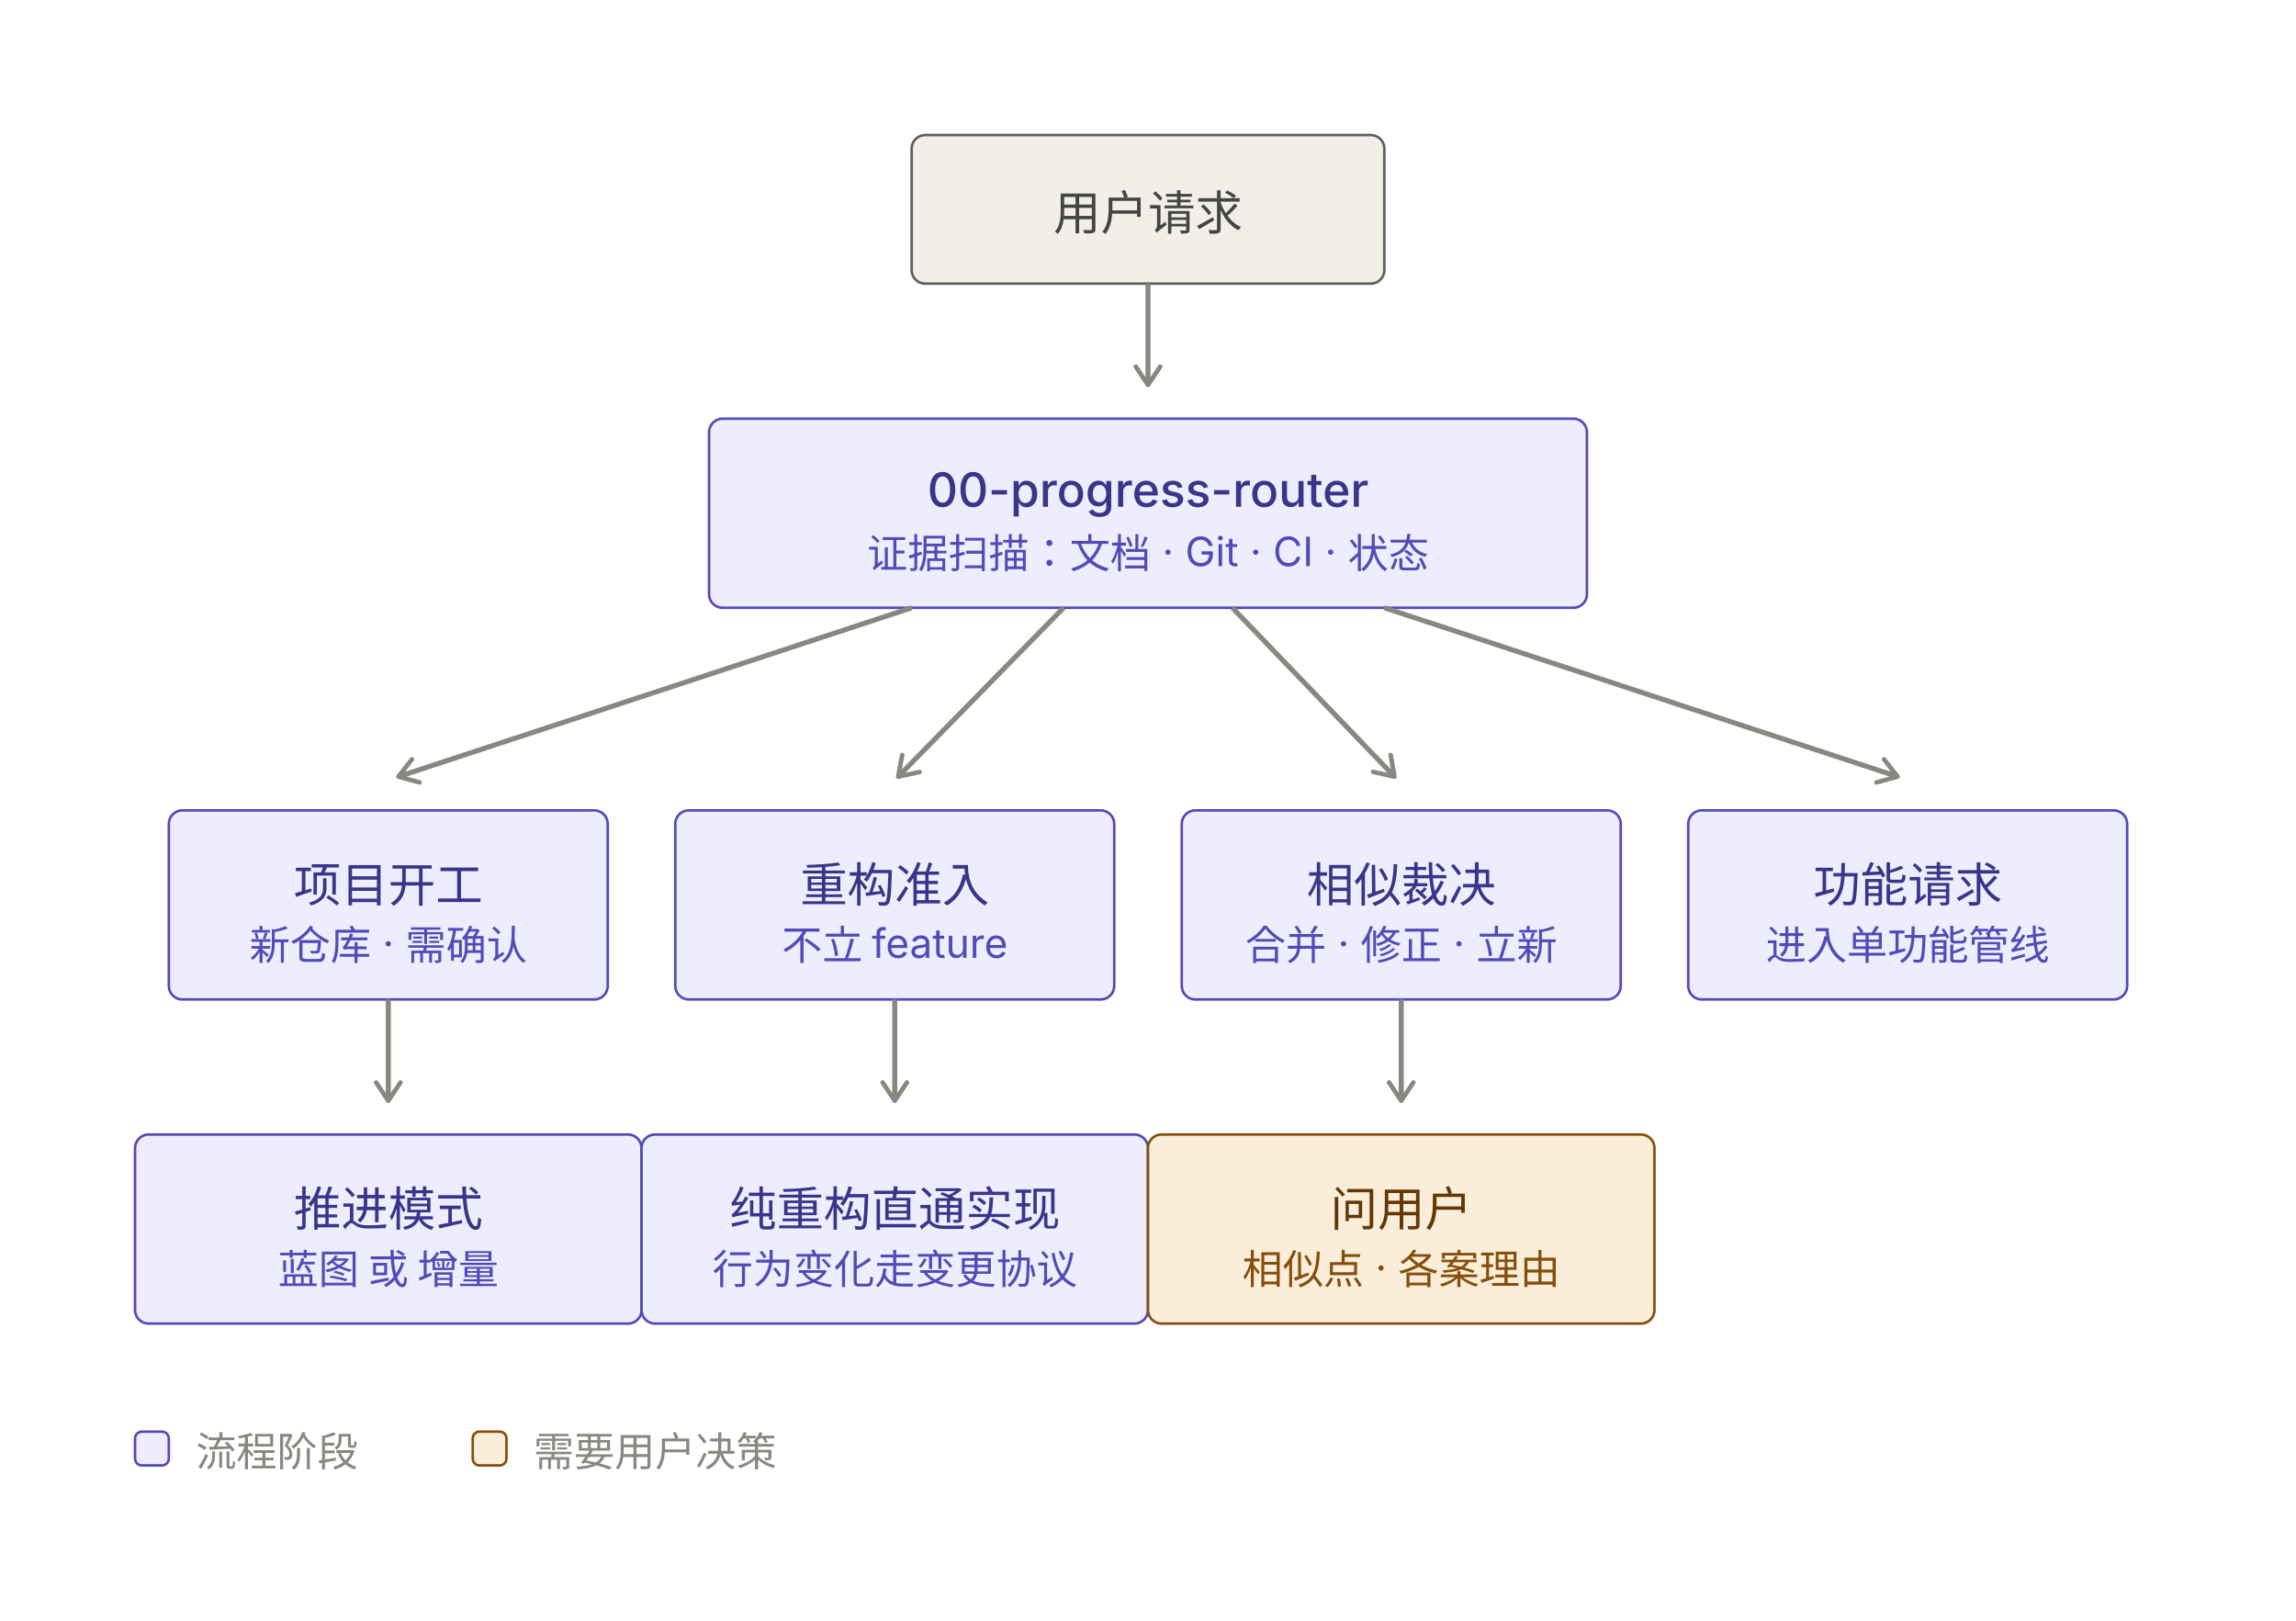
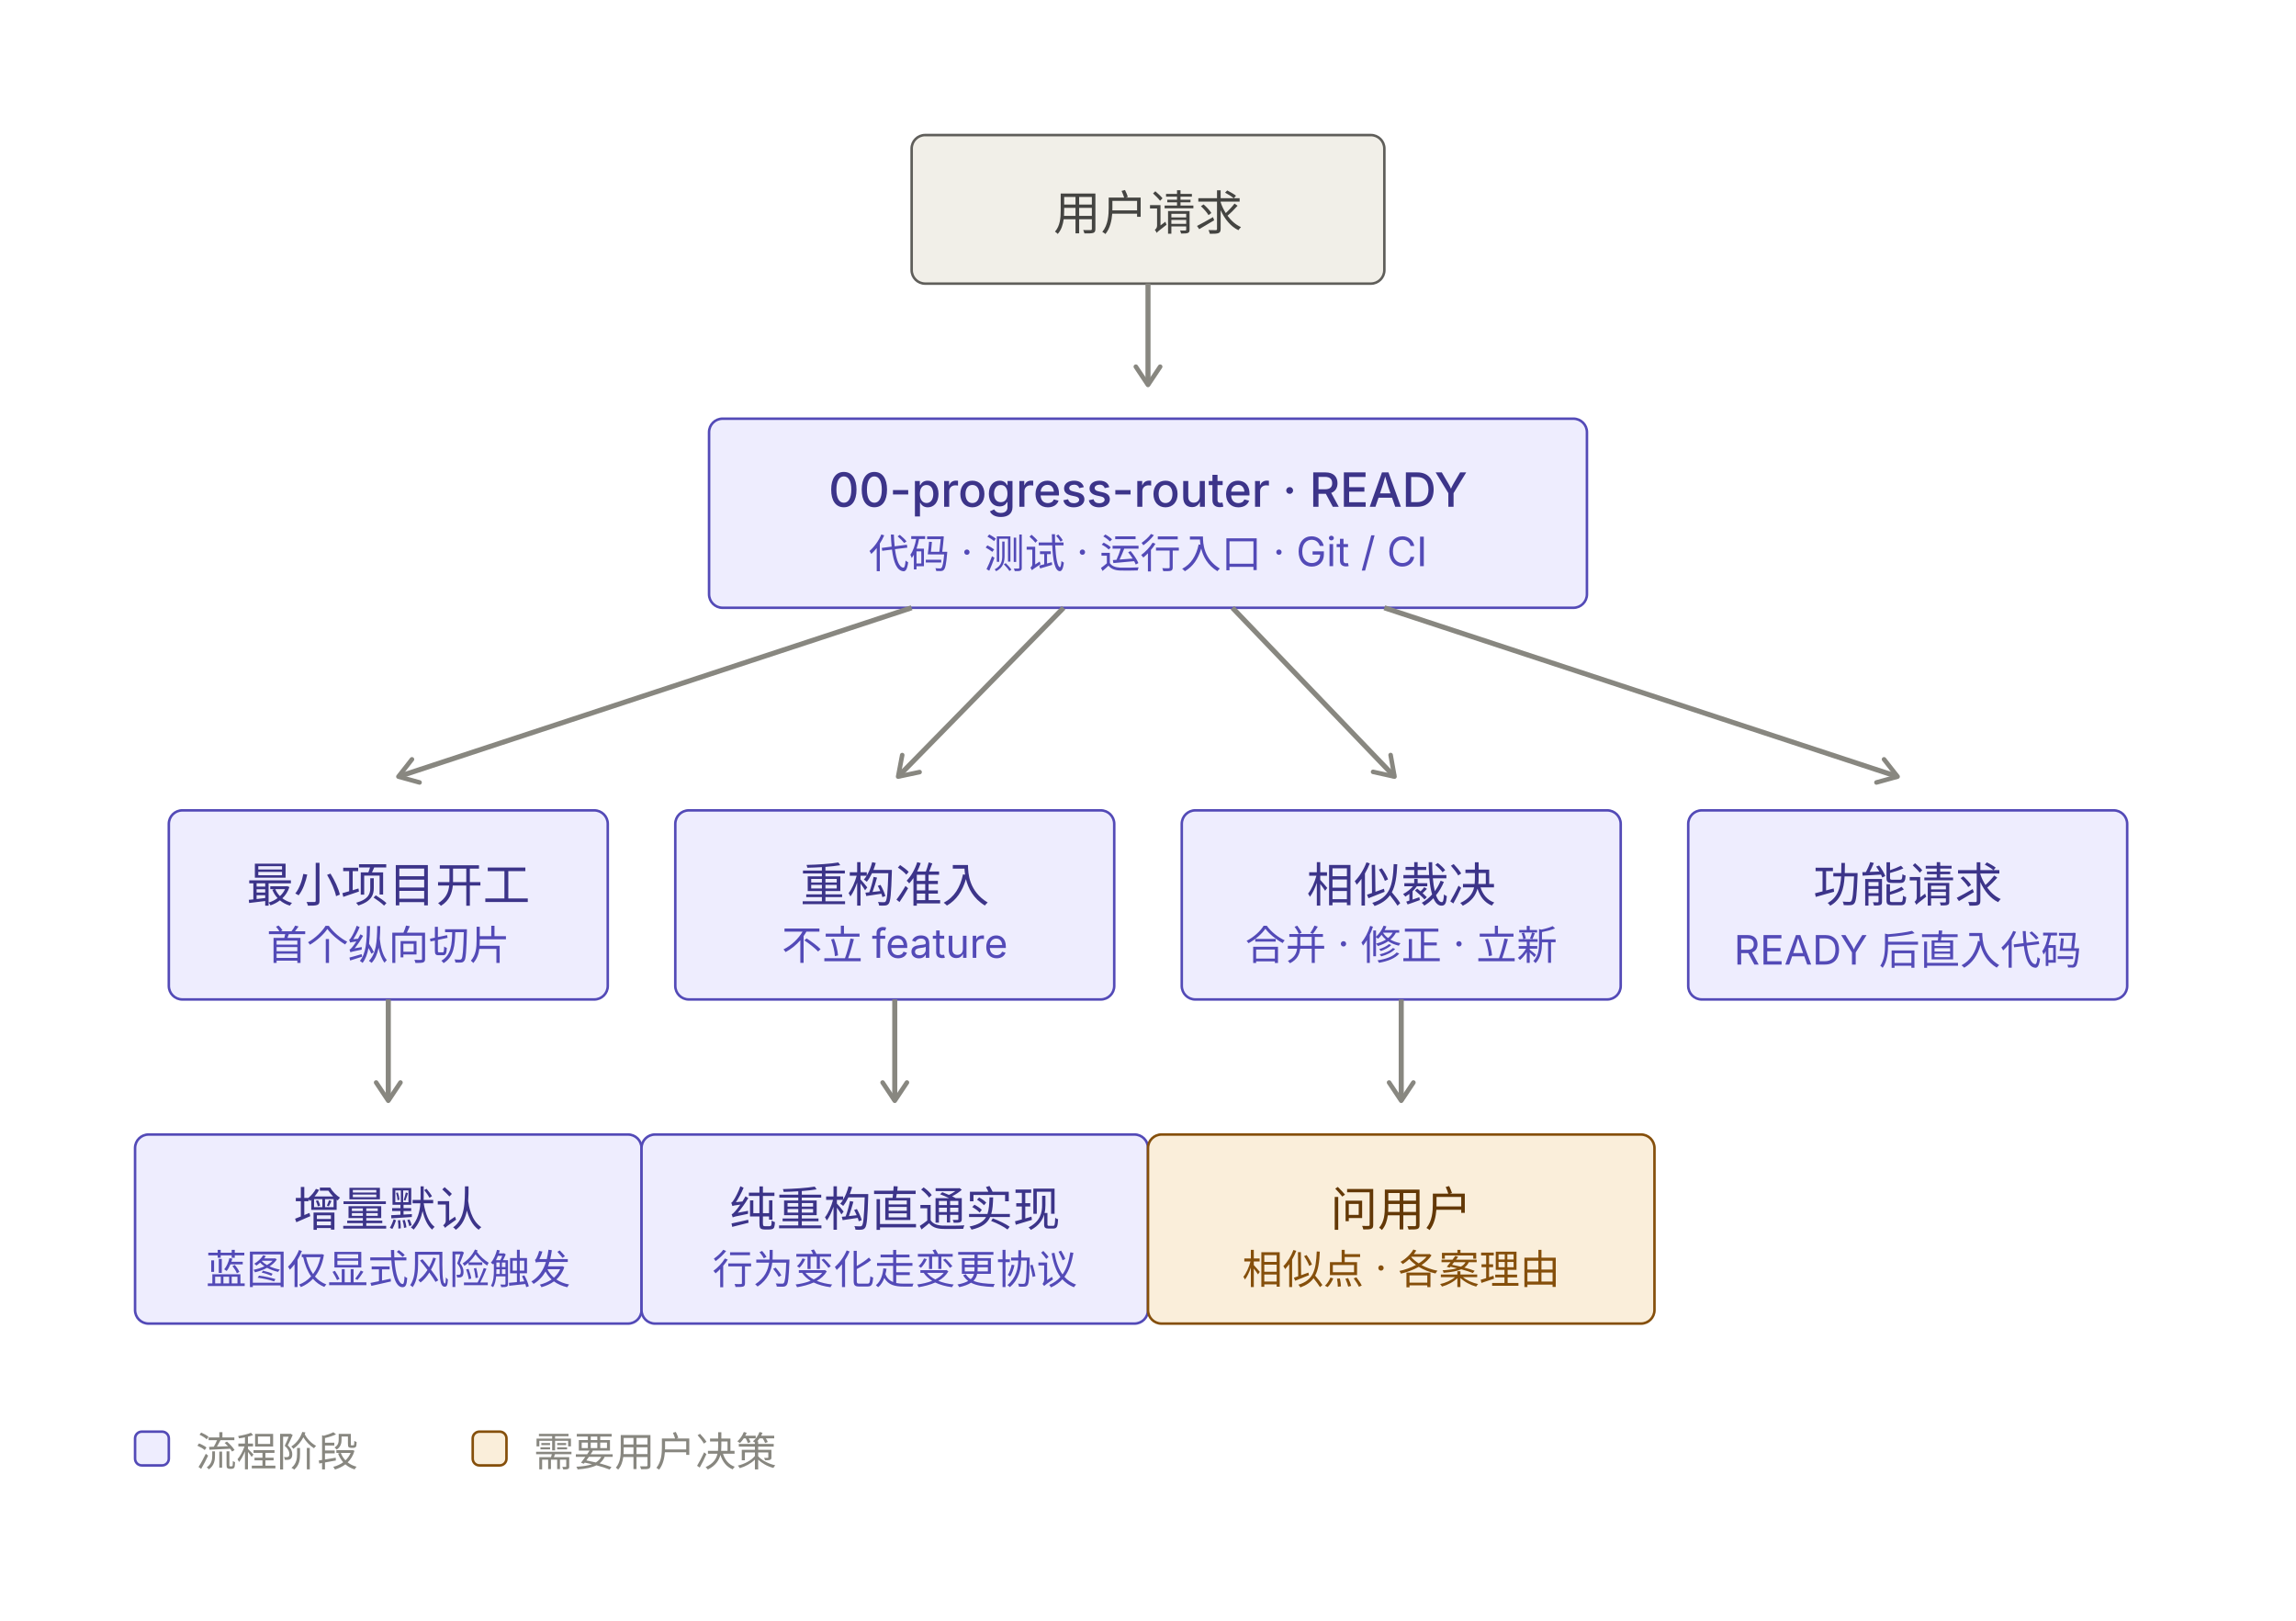
<svg xmlns="http://www.w3.org/2000/svg" width="680" viewBox="0 0 680 480" role="img">
  <style>
.th{font:500 14px -apple-system,'Segoe UI','Noto Sans SC','PingFang SC','Microsoft YaHei',sans-serif}
.ts{font:400 12px -apple-system,'Segoe UI','Noto Sans SC','PingFang SC','Microsoft YaHei',sans-serif}
.purple rect{fill:#EEEDFE;stroke:#534AB7;stroke-width:.75}
.purple .th{fill:#3C3489}.purple .ts{fill:#534AB7}
.amber rect{fill:#FAEEDA;stroke:#854F0B;stroke-width:.75}
.amber .th{fill:#633806}.amber .ts{fill:#854F0B}
.gray rect{fill:#F1EFE8;stroke:#5F5E5A;stroke-width:.75}
.gray .th{fill:#444441}.gray .ts{fill:#5F5E5A}
.arr{stroke:#888780;stroke-width:1.5;fill:none}
.lg{fill:#888780}
</style>
  <defs>
    <marker id="arrow" viewBox="0 0 10 10" refX="8" refY="5" markerWidth="6" markerHeight="6" orient="auto-start-reverse">
      <path d="M2 1L8 5L2 9" fill="none" stroke="#888780" stroke-width="1.5" stroke-linecap="round" stroke-linejoin="round" />
    </marker>
  </defs>
  <g class="gray">
    <rect x="270" y="40" width="140" height="44" rx="4" />
    <text class="th" x="340" y="62" text-anchor="middle" dominant-baseline="central">用户请求</text>
  </g>
  <line class="arr" x1="340" y1="84" x2="340" y2="114" marker-end="url(#arrow)" />
  <g class="purple">
    <rect x="210" y="124" width="260" height="56" rx="4" />
-     <text class="th" x="340" y="145" text-anchor="middle" dominant-baseline="central">00-progress-router</text>
-     <text class="ts" x="340" y="163" text-anchor="middle" dominant-baseline="central">证据扫描：文档 · Git · CI · 状态</text>
+     <text class="th" x="340" y="145" text-anchor="middle" dominant-baseline="central">00-progress-router · READY</text>
+     <text class="ts" x="340" y="163" text-anchor="middle" dominant-baseline="central">代码 · 测试 · 运行入口 · Git / CI</text>
  </g>
  <line class="arr" x1="270" y1="180" x2="118" y2="230" marker-end="url(#arrow)" />
  <line class="arr" x1="315" y1="180" x2="266" y2="230" marker-end="url(#arrow)" />
  <line class="arr" x1="365" y1="180" x2="413" y2="230" marker-end="url(#arrow)" />
  <line class="arr" x1="410" y1="180" x2="562" y2="230" marker-end="url(#arrow)" />
  <g class="purple">
    <rect x="50" y="240" width="130" height="56" rx="4" />
-     <text class="th" x="115" y="261" text-anchor="middle" dominant-baseline="central">项目开工</text>
-     <text class="ts" x="115" y="279" text-anchor="middle" dominant-baseline="central">新仓库 · 需确认</text>
+     <text class="th" x="115" y="261" text-anchor="middle" dominant-baseline="central">最小项目开工</text>
+     <text class="ts" x="115" y="279" text-anchor="middle" dominant-baseline="central">首个纵向切片</text>
  </g>
  <g class="purple">
    <rect x="200" y="240" width="130" height="56" rx="4" />
    <text class="th" x="265" y="261" text-anchor="middle" dominant-baseline="central">重构准入</text>
    <text class="ts" x="265" y="279" text-anchor="middle" dominant-baseline="central">不立 feature</text>
  </g>
  <g class="purple">
    <rect x="350" y="240" width="130" height="56" rx="4" />
    <text class="th" x="415" y="261" text-anchor="middle" dominant-baseline="central">相似裁决</text>
    <text class="ts" x="415" y="279" text-anchor="middle" dominant-baseline="central">合并 · 修正 · 立新</text>
  </g>
  <g class="purple">
    <rect x="500" y="240" width="130" height="56" rx="4" />
    <text class="th" x="565" y="261" text-anchor="middle" dominant-baseline="central">功能请求</text>
-     <text class="ts" x="565" y="279" text-anchor="middle" dominant-baseline="central">进入单功能管线</text>
+     <text class="ts" x="565" y="279" text-anchor="middle" dominant-baseline="central">READY 后直入代码</text>
  </g>
  <line class="arr" x1="115" y1="296" x2="115" y2="326" marker-end="url(#arrow)" />
  <line class="arr" x1="265" y1="296" x2="265" y2="326" marker-end="url(#arrow)" />
  <line class="arr" x1="415" y1="296" x2="415" y2="326" marker-end="url(#arrow)" />
  <g class="purple">
    <rect x="40" y="336" width="150" height="56" rx="4" />
-     <text class="th" x="115" y="357" text-anchor="middle" dominant-baseline="central">推进模式</text>
-     <text class="ts" x="115" y="375" text-anchor="middle" dominant-baseline="central">蓝图 或 增量</text>
+     <text class="th" x="115" y="357" text-anchor="middle" dominant-baseline="central">增量默认</text>
+     <text class="ts" x="115" y="375" text-anchor="middle" dominant-baseline="central">蓝图仅显式风险触发</text>
  </g>
  <g class="purple">
    <rect x="190" y="336" width="150" height="56" rx="4" />
    <text class="th" x="265" y="357" text-anchor="middle" dominant-baseline="central">纯重构直通实现</text>
    <text class="ts" x="265" y="375" text-anchor="middle" dominant-baseline="central">行为变化走变更协议</text>
  </g>
  <g class="amber">
    <rect x="340" y="336" width="150" height="56" rx="4" />
    <text class="th" x="415" y="357" text-anchor="middle" dominant-baseline="central">问用户</text>
    <text class="ts" x="415" y="375" text-anchor="middle" dominant-baseline="central">相似点 · 各案理由</text>
  </g>
  <g class="purple">
    <rect x="40" y="424" width="10" height="10" rx="2" />
  </g>
  <text class="ts lg" x="58" y="429" dominant-baseline="central">流程阶段</text>
  <g class="amber">
    <rect x="140" y="424" width="10" height="10" rx="2" />
  </g>
  <text class="ts lg" x="158" y="429" dominant-baseline="central">需要用户决策</text>
</svg>
